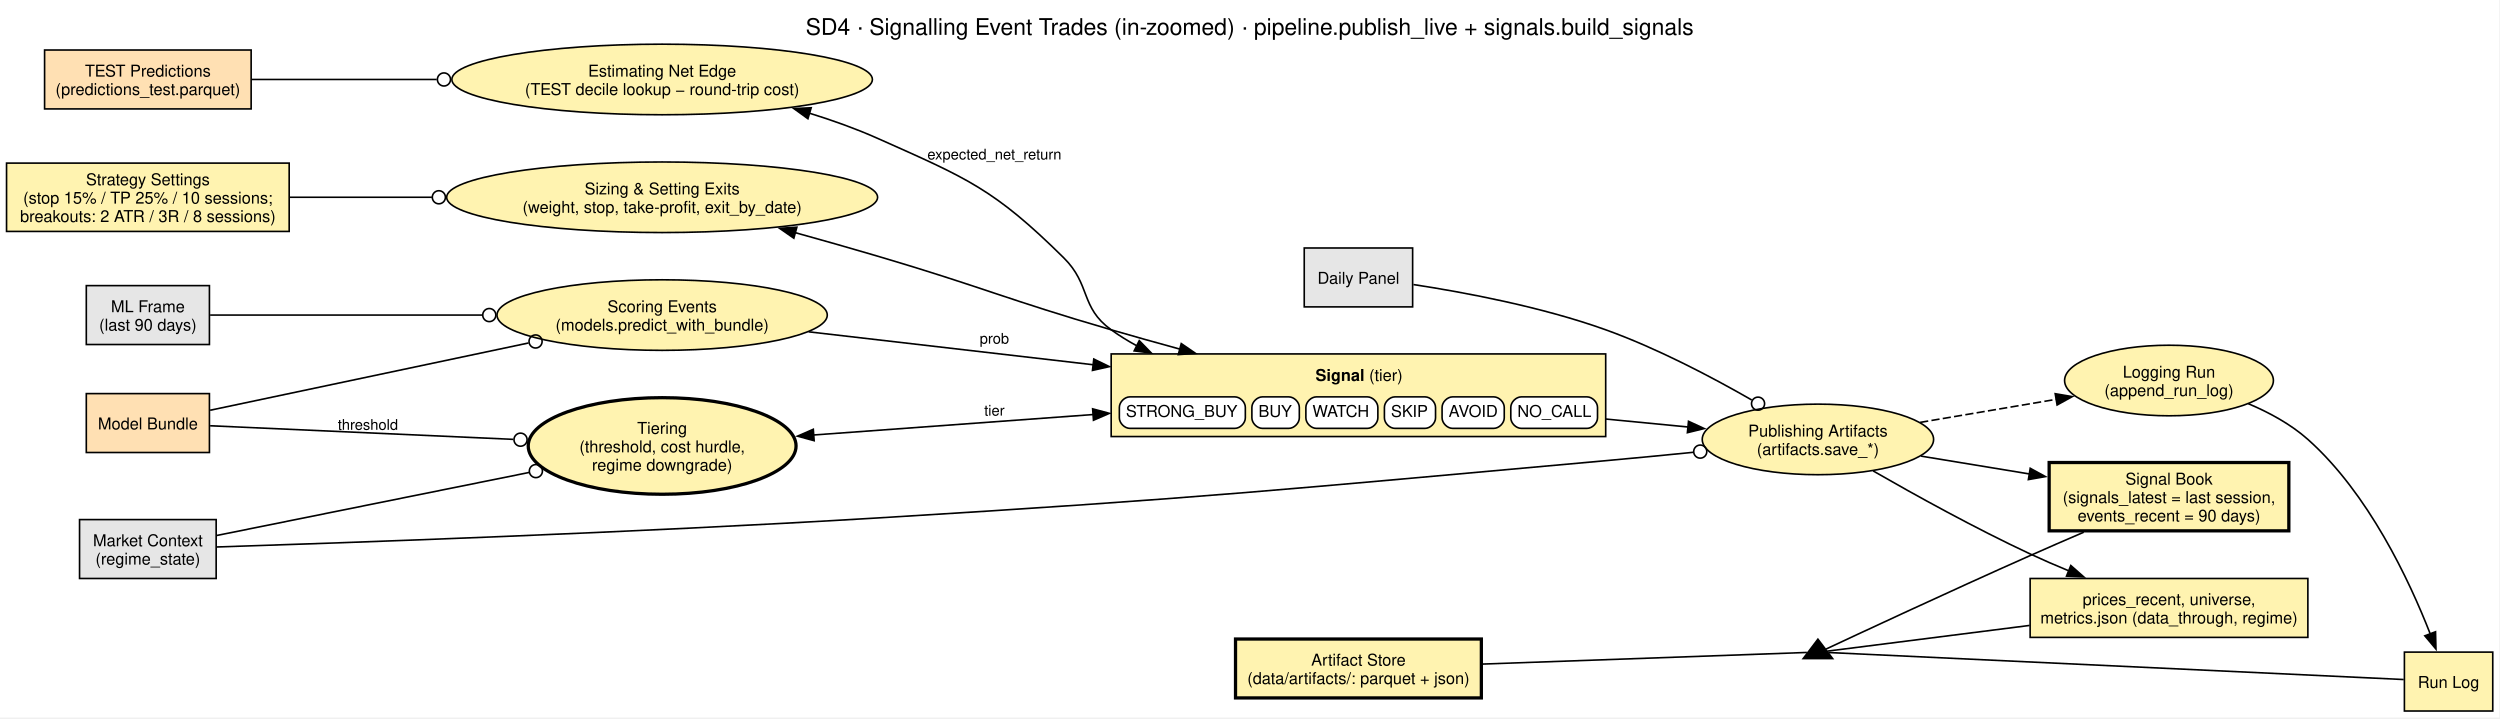
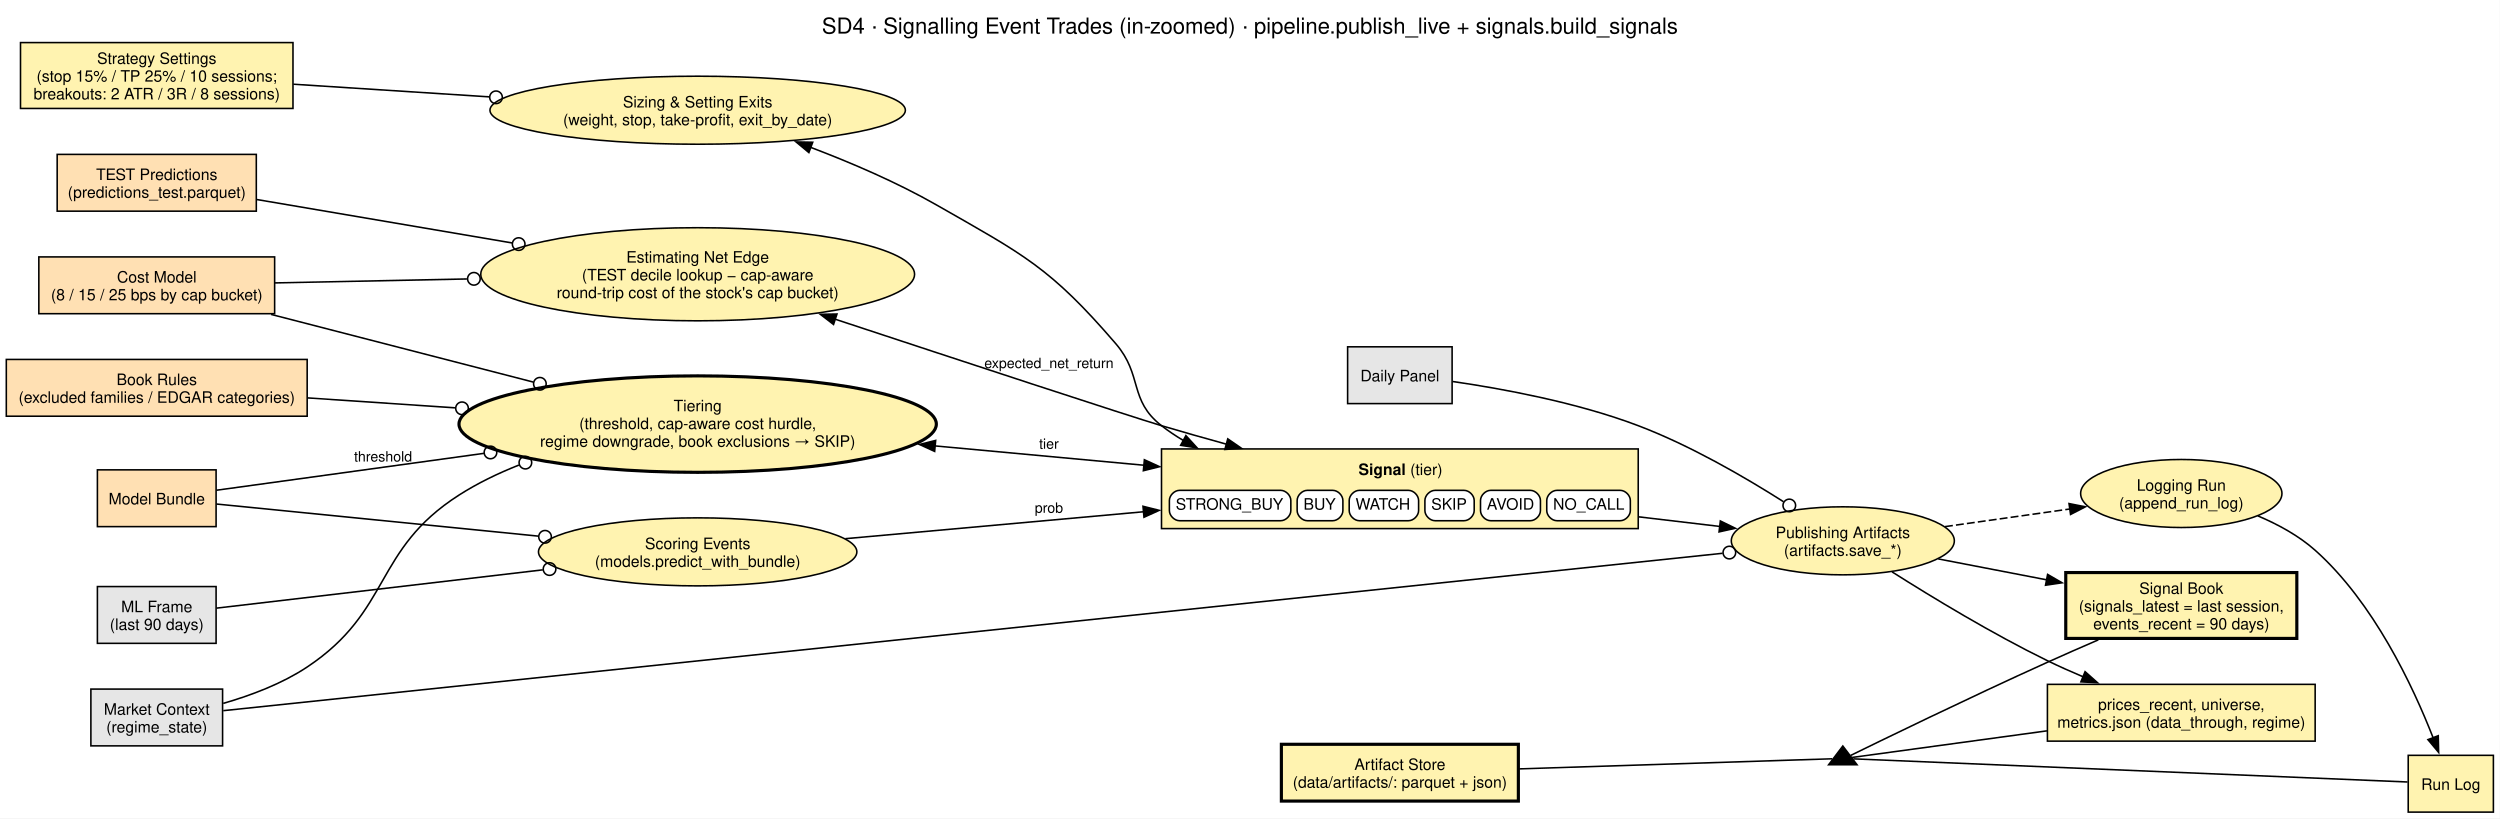
- <svg xmlns="http://www.w3.org/2000/svg" width="1528pt" height="439pt" viewBox="0.00 0.00 1528.00 439.00">
-   <g id="graph0" class="graph" transform="scale(1 1) rotate(0) translate(4 434.57)">
-     <polygon fill="white" stroke="none" points="-4,4 -4,-434.57 1523.57,-434.57 1523.57,4 -4,4" />
-     <text xml:space="preserve" text-anchor="middle" x="759.78" y="-413.27" font-family="Helvetica,sans-Serif" font-size="14.00">SD4 · Signalling Event Trades (in-zoomed) · pipeline.publish_live + signals.build_signals</text>
+ <svg xmlns="http://www.w3.org/2000/svg" width="1585pt" height="519pt" viewBox="0.00 0.00 1585.00 519.00">
+   <g id="graph0" class="graph" transform="scale(1 1) rotate(0) translate(4 514.88)">
+     <polygon fill="white" stroke="none" points="-4,4 -4,-514.88 1580.81,-514.88 1580.81,4 -4,4" />
+     <text xml:space="preserve" text-anchor="middle" x="788.41" y="-493.57" font-family="Helvetica,sans-Serif" font-size="14.00">SD4 · Signalling Event Trades (in-zoomed) · pipeline.publish_live + signals.build_signals</text>
    <g id="node1" class="node">
-       <polygon fill="#e6e6e6" stroke="black" points="124,-260 48.75,-260 48.75,-224 124,-224 124,-260" />
-       <text xml:space="preserve" text-anchor="middle" x="86.38" y="-243.75" font-family="Helvetica,sans-Serif" font-size="10.00">ML Frame</text>
-       <text xml:space="preserve" text-anchor="middle" x="86.38" y="-232.5" font-family="Helvetica,sans-Serif" font-size="10.00">(last 90 days)</text>
+       <polygon fill="#e6e6e6" stroke="black" points="133,-143 57.75,-143 57.75,-107 133,-107 133,-143" />
+       <text xml:space="preserve" text-anchor="middle" x="95.38" y="-126.75" font-family="Helvetica,sans-Serif" font-size="10.00">ML Frame</text>
+       <text xml:space="preserve" text-anchor="middle" x="95.38" y="-115.5" font-family="Helvetica,sans-Serif" font-size="10.00">(last 90 days)</text>
+     </g>
+     <g id="node9" class="node">
+       <ellipse fill="#fff3b0" stroke="black" cx="438.32" cy="-165" rx="100.94" ry="21.57" />
+       <text xml:space="preserve" text-anchor="middle" x="438.32" y="-166.75" font-family="Helvetica,sans-Serif" font-size="10.00">Scoring Events</text>
+       <text xml:space="preserve" text-anchor="middle" x="438.32" y="-155.5" font-family="Helvetica,sans-Serif" font-size="10.00">(models.predict_with_bundle)</text>
+     </g>
+     <g id="edge1" class="edge">
+       <path fill="none" stroke="black" d="M133.19,-129.32C182.31,-135.08 271.12,-145.5 340.14,-153.6" />
+       <ellipse fill="none" stroke="black" cx="344.41" cy="-154.1" rx="4" ry="4" />
+     </g>
+     <g id="node2" class="node">
+       <polygon fill="#ffe0b3" stroke="black" points="133,-217 57.75,-217 57.75,-181 133,-181 133,-217" />
+       <text xml:space="preserve" text-anchor="middle" x="95.38" y="-195.12" font-family="Helvetica,sans-Serif" font-size="10.00">Model Bundle</text>
+     </g>
+     <g id="edge2" class="edge">
+       <path fill="none" stroke="black" d="M133.19,-195.33C181.65,-190.5 268.74,-181.81 337.34,-174.97" />
+       <ellipse fill="none" stroke="black" cx="341.56" cy="-174.55" rx="4" ry="4" />
+     </g>
+     <g id="node11" class="node">
+       <ellipse fill="#fff3b0" stroke="black" stroke-width="2" cx="438.32" cy="-246" rx="151.32" ry="30.58" />
+       <text xml:space="preserve" text-anchor="middle" x="438.32" y="-254.12" font-family="Helvetica,sans-Serif" font-size="10.00">Tiering</text>
+       <text xml:space="preserve" text-anchor="middle" x="438.32" y="-242.88" font-family="Helvetica,sans-Serif" font-size="10.00">(threshold, cap-aware cost hurdle,</text>
+       <text xml:space="preserve" text-anchor="middle" x="438.32" y="-231.62" font-family="Helvetica,sans-Serif" font-size="10.00">regime downgrade, book exclusions → SKIP)</text>
+     </g>
+     <g id="edge10" class="edge">
+       <path fill="none" stroke="black" d="M133.19,-204.07C173.81,-209.67 241.56,-219.01 302.82,-227.46" />
+       <ellipse fill="none" stroke="black" cx="306.96" cy="-228.03" rx="4" ry="4" />
+       <text xml:space="preserve" text-anchor="middle" x="238.88" y="-222.29" font-family="Helvetica,sans-Serif" font-size="9.00">threshold</text>
+     </g>
+     <g id="node3" class="node">
+       <polygon fill="#ffe0b3" stroke="black" points="158.5,-417 32.25,-417 32.25,-381 158.5,-381 158.5,-417" />
+       <text xml:space="preserve" text-anchor="middle" x="95.38" y="-400.75" font-family="Helvetica,sans-Serif" font-size="10.00">TEST Predictions</text>
+       <text xml:space="preserve" text-anchor="middle" x="95.38" y="-389.5" font-family="Helvetica,sans-Serif" font-size="10.00">(predictions_test.parquet)</text>
+     </g>
+     <g id="node10" class="node">
+       <ellipse fill="#fff3b0" stroke="black" cx="438.32" cy="-341" rx="137.53" ry="29.52" />
+       <text xml:space="preserve" text-anchor="middle" x="438.32" y="-348.38" font-family="Helvetica,sans-Serif" font-size="10.00">Estimating Net Edge</text>
+       <text xml:space="preserve" text-anchor="middle" x="438.32" y="-337.12" font-family="Helvetica,sans-Serif" font-size="10.00">(TEST decile lookup − cap-aware</text>
+       <text xml:space="preserve" text-anchor="middle" x="438.32" y="-325.88" font-family="Helvetica,sans-Serif" font-size="10.00">round-trip cost of the stock's cap bucket)</text>
+     </g>
+     <g id="edge7" class="edge">
+       <path fill="none" stroke="black" d="M158.91,-388.36C204.07,-380.68 266.41,-370.07 320.65,-360.85" />
+       <ellipse fill="none" stroke="black" cx="324.84" cy="-360.13" rx="4" ry="4" />
+     </g>
+     <g id="node4" class="node">
+       <polygon fill="#e6e6e6" stroke="black" points="137.12,-78 53.62,-78 53.62,-42 137.12,-42 137.12,-78" />
+       <text xml:space="preserve" text-anchor="middle" x="95.38" y="-61.75" font-family="Helvetica,sans-Serif" font-size="10.00">Market Context</text>
+       <text xml:space="preserve" text-anchor="middle" x="95.38" y="-50.5" font-family="Helvetica,sans-Serif" font-size="10.00">(regime_state)</text>
+     </g>
+     <g id="edge9" class="edge">
+       <path fill="none" stroke="black" d="M137.52,-68.93C154.9,-73.93 174.76,-81.36 190.75,-92 244.55,-127.8 232.56,-166.17 287,-201 298.69,-208.48 311.67,-214.76 324.98,-220.03" />
+       <ellipse fill="none" stroke="black" cx="329.09" cy="-221.58" rx="4" ry="4" />
+     </g>
+     <g id="node13" class="node">
+       <ellipse fill="#fff3b0" stroke="black" cx="1164.35" cy="-172" rx="70.71" ry="21.57" />
+       <text xml:space="preserve" text-anchor="middle" x="1164.35" y="-173.75" font-family="Helvetica,sans-Serif" font-size="10.00">Publishing Artifacts</text>
+       <text xml:space="preserve" text-anchor="middle" x="1164.35" y="-162.5" font-family="Helvetica,sans-Serif" font-size="10.00">(artifacts.save_*)</text>
+     </g>
+     <g id="edge16" class="edge">
+       <path fill="none" stroke="black" d="M137.55,-64.32C297.54,-81.12 879.35,-142.19 1088.13,-164.1" />
+       <ellipse fill="none" stroke="black" cx="1092.42" cy="-164.55" rx="4" ry="4" />
+     </g>
+     <g id="node5" class="node">
+       <polygon fill="#e6e6e6" stroke="black" points="916.64,-295 850.39,-295 850.39,-259 916.64,-259 916.64,-295" />
+       <text xml:space="preserve" text-anchor="middle" x="883.52" y="-273.12" font-family="Helvetica,sans-Serif" font-size="10.00">Daily Panel</text>
+     </g>
+     <g id="edge15" class="edge">
+       <path fill="none" stroke="black" d="M916.96,-273.01C947.93,-268.52 995.53,-259.85 1034.64,-245 1067.4,-232.56 1101.78,-212.65 1126.77,-196.77" />
+       <ellipse fill="none" stroke="black" cx="1130.42" cy="-194.42" rx="4" ry="4" />
+     </g>
+     <g id="node6" class="node">
+       <polygon fill="#ffe0b3" stroke="black" points="170.12,-352 20.62,-352 20.62,-316 170.12,-316 170.12,-352" />
+       <text xml:space="preserve" text-anchor="middle" x="95.38" y="-335.75" font-family="Helvetica,sans-Serif" font-size="10.00">Cost Model</text>
+       <text xml:space="preserve" text-anchor="middle" x="95.38" y="-324.5" font-family="Helvetica,sans-Serif" font-size="10.00">(8 / 15 / 25 bps by cap bucket)</text>
+     </g>
+     <g id="edge4" class="edge">
+       <path fill="none" stroke="black" d="M170.36,-335.52C206.01,-336.25 250.06,-337.16 292.03,-338.02" />
+       <ellipse fill="none" stroke="black" cx="296.45" cy="-338.11" rx="4" ry="4" />
+     </g>
+     <g id="edge5" class="edge">
+       <path fill="none" stroke="black" d="M167.85,-315.55C216.04,-303.11 280.38,-286.51 334.11,-272.64" />
+       <ellipse fill="none" stroke="black" cx="338.28" cy="-271.56" rx="4" ry="4" />
    </g>
    <g id="node7" class="node">
-       <ellipse fill="#fff3b0" stroke="black" cx="400.7" cy="-242" rx="100.94" ry="21.57" />
-       <text xml:space="preserve" text-anchor="middle" x="400.7" y="-243.75" font-family="Helvetica,sans-Serif" font-size="10.00">Scoring Events</text>
-       <text xml:space="preserve" text-anchor="middle" x="400.7" y="-232.5" font-family="Helvetica,sans-Serif" font-size="10.00">(models.predict_with_bundle)</text>
-     </g>
-     <g id="edge1" class="edge">
-       <path fill="none" stroke="black" d="M124.43,-242C165.24,-242 232.75,-242 290.71,-242" />
-       <ellipse fill="none" stroke="black" cx="295.05" cy="-242" rx="4" ry="4" />
-     </g>
-     <g id="node2" class="node">
-       <polygon fill="#ffe0b3" stroke="black" points="124,-194 48.75,-194 48.75,-158 124,-158 124,-194" />
-       <text xml:space="preserve" text-anchor="middle" x="86.38" y="-172.12" font-family="Helvetica,sans-Serif" font-size="10.00">Model Bundle</text>
-     </g>
-     <g id="edge2" class="edge">
-       <path fill="none" stroke="black" d="M124.43,-183.83C172.12,-193.91 256.28,-211.69 319.04,-224.95" />
-       <ellipse fill="none" stroke="black" cx="323.34" cy="-225.86" rx="4" ry="4" />
-     </g>
-     <g id="node9" class="node">
-       <ellipse fill="#fff3b0" stroke="black" stroke-width="2" cx="400.7" cy="-162" rx="81.85" ry="29.52" />
-       <text xml:space="preserve" text-anchor="middle" x="400.7" y="-169.38" font-family="Helvetica,sans-Serif" font-size="10.00">Tiering</text>
-       <text xml:space="preserve" text-anchor="middle" x="400.7" y="-158.12" font-family="Helvetica,sans-Serif" font-size="10.00">(threshold, cost hurdle,</text>
-       <text xml:space="preserve" text-anchor="middle" x="400.7" y="-146.88" font-family="Helvetica,sans-Serif" font-size="10.00">regime downgrade)</text>
-     </g>
-     <g id="edge7" class="edge">
-       <path fill="none" stroke="black" d="M124.43,-174.34C169.79,-172.31 248.14,-168.79 309.69,-166.03" />
-       <ellipse fill="none" stroke="black" cx="314.15" cy="-165.84" rx="4" ry="4" />
-       <text xml:space="preserve" text-anchor="middle" x="220.88" y="-171.87" font-family="Helvetica,sans-Serif" font-size="9.00">threshold</text>
-     </g>
-     <g id="node3" class="node">
-       <polygon fill="#ffe0b3" stroke="black" points="149.5,-404 23.25,-404 23.25,-368 149.5,-368 149.5,-404" />
-       <text xml:space="preserve" text-anchor="middle" x="86.38" y="-387.75" font-family="Helvetica,sans-Serif" font-size="10.00">TEST Predictions</text>
-       <text xml:space="preserve" text-anchor="middle" x="86.38" y="-376.5" font-family="Helvetica,sans-Serif" font-size="10.00">(predictions_test.parquet)</text>
+       <polygon fill="#ffe0b3" stroke="black" points="190.75,-287 0,-287 0,-251 190.75,-251 190.75,-287" />
+       <text xml:space="preserve" text-anchor="middle" x="95.38" y="-270.75" font-family="Helvetica,sans-Serif" font-size="10.00">Book Rules</text>
+       <text xml:space="preserve" text-anchor="middle" x="95.38" y="-259.5" font-family="Helvetica,sans-Serif" font-size="10.00">(excluded families / EDGAR categories)</text>
+     </g>
+     <g id="edge6" class="edge">
+       <path fill="none" stroke="black" d="M190.89,-262.62C219.9,-260.67 252.59,-258.46 284.45,-256.31" />
+       <ellipse fill="none" stroke="black" cx="288.92" cy="-256.01" rx="4" ry="4" />
    </g>
    <g id="node8" class="node">
-       <ellipse fill="#fff3b0" stroke="black" cx="400.7" cy="-386" rx="128.52" ry="21.57" />
-       <text xml:space="preserve" text-anchor="middle" x="400.7" y="-387.75" font-family="Helvetica,sans-Serif" font-size="10.00">Estimating Net Edge</text>
-       <text xml:space="preserve" text-anchor="middle" x="400.7" y="-376.5" font-family="Helvetica,sans-Serif" font-size="10.00">(TEST decile lookup − round-trip cost)</text>
-     </g>
-     <g id="edge4" class="edge">
-       <path fill="none" stroke="black" d="M149.83,-386C182.35,-386 223.47,-386 262.92,-386" />
-       <ellipse fill="none" stroke="black" cx="267.34" cy="-386" rx="4" ry="4" />
-     </g>
-     <g id="node4" class="node">
-       <polygon fill="#e6e6e6" stroke="black" points="128.12,-117 44.62,-117 44.62,-81 128.12,-81 128.12,-117" />
-       <text xml:space="preserve" text-anchor="middle" x="86.38" y="-100.75" font-family="Helvetica,sans-Serif" font-size="10.00">Market Context</text>
-       <text xml:space="preserve" text-anchor="middle" x="86.38" y="-89.5" font-family="Helvetica,sans-Serif" font-size="10.00">(regime_state)</text>
-     </g>
-     <g id="edge6" class="edge">
-       <path fill="none" stroke="black" d="M128.53,-107.3C176.94,-117.07 258.44,-133.51 319.47,-145.82" />
-       <ellipse fill="none" stroke="black" cx="323.53" cy="-146.64" rx="4" ry="4" />
-     </g>
-     <g id="node11" class="node">
-       <ellipse fill="#fff3b0" stroke="black" cx="1107.11" cy="-166" rx="70.71" ry="21.57" />
-       <text xml:space="preserve" text-anchor="middle" x="1107.11" y="-167.75" font-family="Helvetica,sans-Serif" font-size="10.00">Publishing Artifacts</text>
-       <text xml:space="preserve" text-anchor="middle" x="1107.11" y="-156.5" font-family="Helvetica,sans-Serif" font-size="10.00">(artifacts.save_*)</text>
+       <polygon fill="#fff3b0" stroke="black" points="181.75,-487.88 9,-487.88 9,-446.12 181.75,-446.12 181.75,-487.88" />
+       <text xml:space="preserve" text-anchor="middle" x="95.38" y="-474.38" font-family="Helvetica,sans-Serif" font-size="10.00">Strategy Settings</text>
+       <text xml:space="preserve" text-anchor="middle" x="95.38" y="-463.12" font-family="Helvetica,sans-Serif" font-size="10.00">(stop 15% / TP 25% / 10 sessions;</text>
+       <text xml:space="preserve" text-anchor="middle" x="95.38" y="-451.88" font-family="Helvetica,sans-Serif" font-size="10.00">breakouts: 2 ATR / 3R / 8 sessions)</text>
+     </g>
+     <g id="node12" class="node">
+       <ellipse fill="#fff3b0" stroke="black" cx="438.32" cy="-445" rx="131.7" ry="21.57" />
+       <text xml:space="preserve" text-anchor="middle" x="438.32" y="-446.75" font-family="Helvetica,sans-Serif" font-size="10.00">Sizing &amp; Setting Exits</text>
+       <text xml:space="preserve" text-anchor="middle" x="438.32" y="-435.5" font-family="Helvetica,sans-Serif" font-size="10.00">(weight, stop, take-profit, exit_by_date)</text>
+     </g>
+     <g id="edge12" class="edge">
+       <path fill="none" stroke="black" d="M181.97,-461.48C219.54,-459.05 264.49,-456.15 306.13,-453.47" />
+       <ellipse fill="none" stroke="black" cx="310.47" cy="-453.18" rx="4" ry="4" />
+     </g>
+     <g id="node15" class="node">
+       <polygon fill="#fff3b0" stroke="none" points="732.39,-179.75 732.39,-230.25 1034.64,-230.25 1034.64,-179.75 732.39,-179.75" />
+       <text xml:space="preserve" text-anchor="start" x="857.27" y="-213.75" font-family="Helvetica,sans-Serif" font-weight="bold" font-size="10.00">Signal</text>
+       <text xml:space="preserve" text-anchor="start" x="887.27" y="-213.75" font-family="Helvetica,sans-Serif" font-size="10.00"> (tier)</text>
+       <path fill="white" stroke="none" d="M743.81,-184.75C743.81,-184.75 807.98,-184.75 807.98,-184.75 811.18,-184.75 814.39,-187.96 814.39,-191.17 814.39,-191.17 814.39,-197.58 814.39,-197.58 814.39,-200.79 811.18,-204 807.98,-204 807.98,-204 743.81,-204 743.81,-204 740.6,-204 737.39,-200.79 737.39,-197.58 737.39,-197.58 737.39,-191.17 737.39,-191.17 737.39,-187.96 740.6,-184.75 743.81,-184.75" />
+       <path fill="none" stroke="black" d="M743.81,-184.75C743.81,-184.75 807.98,-184.75 807.98,-184.75 811.18,-184.75 814.39,-187.96 814.39,-191.17 814.39,-191.17 814.39,-197.58 814.39,-197.58 814.39,-200.79 811.18,-204 807.98,-204 807.98,-204 743.81,-204 743.81,-204 740.6,-204 737.39,-200.79 737.39,-197.58 737.39,-197.58 737.39,-191.17 737.39,-191.17 737.39,-187.96 740.6,-184.75 743.81,-184.75" />
+       <text xml:space="preserve" text-anchor="start" x="741.39" y="-191.75" font-family="Helvetica,sans-Serif" font-size="10.00">STRONG_BUY</text>
+       <path fill="white" stroke="none" d="M824.81,-184.75C824.81,-184.75 840.98,-184.75 840.98,-184.75 844.18,-184.75 847.39,-187.96 847.39,-191.17 847.39,-191.17 847.39,-197.58 847.39,-197.58 847.39,-200.79 844.18,-204 840.98,-204 840.98,-204 824.81,-204 824.81,-204 821.6,-204 818.39,-200.79 818.39,-197.58 818.39,-197.58 818.39,-191.17 818.39,-191.17 818.39,-187.96 821.6,-184.75 824.81,-184.75" />
+       <path fill="none" stroke="black" d="M824.81,-184.75C824.81,-184.75 840.98,-184.75 840.98,-184.75 844.18,-184.75 847.39,-187.96 847.39,-191.17 847.39,-191.17 847.39,-197.58 847.39,-197.58 847.39,-200.79 844.18,-204 840.98,-204 840.98,-204 824.81,-204 824.81,-204 821.6,-204 818.39,-200.79 818.39,-197.58 818.39,-197.58 818.39,-191.17 818.39,-191.17 818.39,-187.96 821.6,-184.75 824.81,-184.75" />
+       <text xml:space="preserve" text-anchor="start" x="822.39" y="-191.75" font-family="Helvetica,sans-Serif" font-size="10.00">BUY</text>
+       <path fill="white" stroke="none" d="M857.81,-184.75C857.81,-184.75 888.98,-184.75 888.98,-184.75 892.18,-184.75 895.39,-187.96 895.39,-191.17 895.39,-191.17 895.39,-197.58 895.39,-197.58 895.39,-200.79 892.18,-204 888.98,-204 888.98,-204 857.81,-204 857.81,-204 854.6,-204 851.39,-200.79 851.39,-197.58 851.39,-197.58 851.39,-191.17 851.39,-191.17 851.39,-187.96 854.6,-184.75 857.81,-184.75" />
+       <path fill="none" stroke="black" d="M857.81,-184.75C857.81,-184.75 888.98,-184.75 888.98,-184.75 892.18,-184.75 895.39,-187.96 895.39,-191.17 895.39,-191.17 895.39,-197.58 895.39,-197.58 895.39,-200.79 892.18,-204 888.98,-204 888.98,-204 857.81,-204 857.81,-204 854.6,-204 851.39,-200.79 851.39,-197.58 851.39,-197.58 851.39,-191.17 851.39,-191.17 851.39,-187.96 854.6,-184.75 857.81,-184.75" />
+       <text xml:space="preserve" text-anchor="start" x="855.39" y="-191.75" font-family="Helvetica,sans-Serif" font-size="10.00">WATCH</text>
+       <path fill="white" stroke="none" d="M905.81,-184.75C905.81,-184.75 924.23,-184.75 924.23,-184.75 927.43,-184.75 930.64,-187.96 930.64,-191.17 930.64,-191.17 930.64,-197.58 930.64,-197.58 930.64,-200.79 927.43,-204 924.23,-204 924.23,-204 905.81,-204 905.81,-204 902.6,-204 899.39,-200.79 899.39,-197.58 899.39,-197.58 899.39,-191.17 899.39,-191.17 899.39,-187.96 902.6,-184.75 905.81,-184.75" />
+       <path fill="none" stroke="black" d="M905.81,-184.75C905.81,-184.75 924.23,-184.75 924.23,-184.75 927.43,-184.75 930.64,-187.96 930.64,-191.17 930.64,-191.17 930.64,-197.58 930.64,-197.58 930.64,-200.79 927.43,-204 924.23,-204 924.23,-204 905.81,-204 905.81,-204 902.6,-204 899.39,-200.79 899.39,-197.58 899.39,-197.58 899.39,-191.17 899.39,-191.17 899.39,-187.96 902.6,-184.75 905.81,-184.75" />
+       <text xml:space="preserve" text-anchor="start" x="903.39" y="-191.75" font-family="Helvetica,sans-Serif" font-size="10.00">SKIP</text>
+       <path fill="white" stroke="none" d="M941.06,-184.75C941.06,-184.75 966.23,-184.75 966.23,-184.75 969.43,-184.75 972.64,-187.96 972.64,-191.17 972.64,-191.17 972.64,-197.58 972.64,-197.58 972.64,-200.79 969.43,-204 966.23,-204 966.23,-204 941.06,-204 941.06,-204 937.85,-204 934.64,-200.79 934.64,-197.58 934.64,-197.58 934.64,-191.17 934.64,-191.17 934.64,-187.96 937.85,-184.75 941.06,-184.75" />
+       <path fill="none" stroke="black" d="M941.06,-184.75C941.06,-184.75 966.23,-184.75 966.23,-184.75 969.43,-184.75 972.64,-187.96 972.64,-191.17 972.64,-191.17 972.64,-197.58 972.64,-197.58 972.64,-200.79 969.43,-204 966.23,-204 966.23,-204 941.06,-204 941.06,-204 937.85,-204 934.64,-200.79 934.64,-197.58 934.64,-197.58 934.64,-191.17 934.64,-191.17 934.64,-187.96 937.85,-184.75 941.06,-184.75" />
+       <text xml:space="preserve" text-anchor="start" x="938.64" y="-191.75" font-family="Helvetica,sans-Serif" font-size="10.00">AVOID</text>
+       <path fill="white" stroke="none" d="M983.06,-184.75C983.06,-184.75 1023.23,-184.75 1023.23,-184.75 1026.43,-184.75 1029.64,-187.96 1029.64,-191.17 1029.64,-191.17 1029.64,-197.58 1029.64,-197.58 1029.64,-200.79 1026.43,-204 1023.23,-204 1023.23,-204 983.06,-204 983.06,-204 979.85,-204 976.64,-200.79 976.64,-197.58 976.64,-197.58 976.64,-191.17 976.64,-191.17 976.64,-187.96 979.85,-184.75 983.06,-184.75" />
+       <path fill="none" stroke="black" d="M983.06,-184.75C983.06,-184.75 1023.23,-184.75 1023.23,-184.75 1026.43,-184.75 1029.64,-187.96 1029.64,-191.17 1029.64,-191.17 1029.64,-197.58 1029.64,-197.58 1029.64,-200.79 1026.43,-204 1023.23,-204 1023.23,-204 983.06,-204 983.06,-204 979.85,-204 976.64,-200.79 976.64,-197.58 976.64,-197.58 976.64,-191.17 976.64,-191.17 976.64,-187.96 979.85,-184.75 983.06,-184.75" />
+       <text xml:space="preserve" text-anchor="start" x="980.64" y="-191.75" font-family="Helvetica,sans-Serif" font-size="10.00">NO_CALL</text>
+       <polygon fill="none" stroke="black" points="732.39,-179.75 732.39,-230.25 1034.64,-230.25 1034.64,-179.75 732.39,-179.75" />
+     </g>
+     <g id="edge3" class="edge">
+       <path fill="none" stroke="black" d="M531.96,-173.36C586.66,-178.3 657.44,-184.69 721.06,-190.43" />
+       <polygon fill="black" stroke="black" points="720.65,-193.91 730.93,-191.32 721.28,-186.93 720.65,-193.91" />
+       <text xml:space="preserve" text-anchor="middle" x="661.02" y="-189.78" font-family="Helvetica,sans-Serif" font-size="9.00">prob</text>
+     </g>
+     <g id="edge8" class="edge">
+       <path fill="none" stroke="black" d="M525.07,-312.64C604.06,-286.56 712.01,-251.05 732.39,-245 745.65,-241.06 759.63,-237.1 773.5,-233.28" />
+       <polygon fill="black" stroke="black" points="524.46,-309.16 516.06,-315.62 526.65,-315.8 524.46,-309.16" />
+       <polygon fill="black" stroke="black" points="774.4,-236.66 783.12,-230.64 772.55,-229.91 774.4,-236.66" />
+       <text xml:space="preserve" text-anchor="middle" x="661.02" y="-281.52" font-family="Helvetica,sans-Serif" font-size="9.00">expected_net_return</text>
+     </g>
+     <g id="edge11" class="edge">
+       <path fill="none" stroke="black" d="M588.79,-232.17C631.45,-228.23 678.12,-223.91 721.44,-219.9" />
+       <polygon fill="black" stroke="black" points="588.57,-228.68 578.93,-233.08 589.21,-235.65 588.57,-228.68" />
+       <polygon fill="black" stroke="black" points="721.53,-223.41 731.17,-219 720.89,-216.44 721.53,-223.41" />
+       <text xml:space="preserve" text-anchor="middle" x="661.02" y="-230.37" font-family="Helvetica,sans-Serif" font-size="9.00">tier</text>
    </g>
    <g id="edge13" class="edge">
-       <path fill="none" stroke="black" d="M128.51,-100.26C207.05,-102.79 383.81,-108.99 532.4,-118 730.42,-130.01 779.8,-135.25 977.4,-153 994.79,-154.56 1013.5,-156.38 1031.11,-158.14" />
-       <ellipse fill="none" stroke="black" cx="1035.19" cy="-158.55" rx="4" ry="4" />
-     </g>
-     <g id="node5" class="node">
-       <polygon fill="#e6e6e6" stroke="black" points="859.4,-283 793.15,-283 793.15,-247 859.4,-247 859.4,-283" />
-       <text xml:space="preserve" text-anchor="middle" x="826.27" y="-261.12" font-family="Helvetica,sans-Serif" font-size="10.00">Daily Panel</text>
-     </g>
-     <g id="edge12" class="edge">
-       <path fill="none" stroke="black" d="M859.89,-260.65C890.78,-255.92 938.15,-247.1 977.4,-233 1008.63,-221.78 1041.8,-204.36 1066.65,-190.1" />
-       <ellipse fill="none" stroke="black" cx="1070.52" cy="-187.85" rx="4" ry="4" />
-     </g>
-     <g id="node6" class="node">
-       <polygon fill="#fff3b0" stroke="black" points="172.75,-334.88 0,-334.88 0,-293.12 172.75,-293.12 172.75,-334.88" />
-       <text xml:space="preserve" text-anchor="middle" x="86.38" y="-321.38" font-family="Helvetica,sans-Serif" font-size="10.00">Strategy Settings</text>
-       <text xml:space="preserve" text-anchor="middle" x="86.38" y="-310.12" font-family="Helvetica,sans-Serif" font-size="10.00">(stop 15% / TP 25% / 10 sessions;</text>
-       <text xml:space="preserve" text-anchor="middle" x="86.38" y="-298.88" font-family="Helvetica,sans-Serif" font-size="10.00">breakouts: 2 ATR / 3R / 8 sessions)</text>
-     </g>
-     <g id="node10" class="node">
-       <ellipse fill="#fff3b0" stroke="black" cx="400.7" cy="-314" rx="131.7" ry="21.57" />
-       <text xml:space="preserve" text-anchor="middle" x="400.7" y="-315.75" font-family="Helvetica,sans-Serif" font-size="10.00">Sizing &amp; Setting Exits</text>
-       <text xml:space="preserve" text-anchor="middle" x="400.7" y="-304.5" font-family="Helvetica,sans-Serif" font-size="10.00">(weight, stop, take-profit, exit_by_date)</text>
-     </g>
-     <g id="edge9" class="edge">
-       <path fill="none" stroke="black" d="M173.13,-314C200.01,-314 230.4,-314 259.99,-314" />
-       <ellipse fill="none" stroke="black" cx="264.23" cy="-314" rx="4" ry="4" />
-     </g>
-     <g id="node13" class="node">
-       <polygon fill="#fff3b0" stroke="none" points="675.15,-167.75 675.15,-218.25 977.4,-218.25 977.4,-167.75 675.15,-167.75" />
-       <text xml:space="preserve" text-anchor="start" x="800.02" y="-201.75" font-family="Helvetica,sans-Serif" font-weight="bold" font-size="10.00">Signal</text>
-       <text xml:space="preserve" text-anchor="start" x="830.02" y="-201.75" font-family="Helvetica,sans-Serif" font-size="10.00"> (tier)</text>
-       <path fill="white" stroke="none" d="M686.56,-172.75C686.56,-172.75 750.73,-172.75 750.73,-172.75 753.94,-172.75 757.15,-175.96 757.15,-179.17 757.15,-179.17 757.15,-185.58 757.15,-185.58 757.15,-188.79 753.94,-192 750.73,-192 750.73,-192 686.56,-192 686.56,-192 683.36,-192 680.15,-188.79 680.15,-185.58 680.15,-185.58 680.15,-179.17 680.15,-179.17 680.15,-175.96 683.36,-172.75 686.56,-172.75" />
-       <path fill="none" stroke="black" d="M686.56,-172.75C686.56,-172.75 750.73,-172.75 750.73,-172.75 753.94,-172.75 757.15,-175.96 757.15,-179.17 757.15,-179.17 757.15,-185.58 757.15,-185.58 757.15,-188.79 753.94,-192 750.73,-192 750.73,-192 686.56,-192 686.56,-192 683.36,-192 680.15,-188.79 680.15,-185.58 680.15,-185.58 680.15,-179.17 680.15,-179.17 680.15,-175.96 683.36,-172.75 686.56,-172.75" />
-       <text xml:space="preserve" text-anchor="start" x="684.15" y="-179.75" font-family="Helvetica,sans-Serif" font-size="10.00">STRONG_BUY</text>
-       <path fill="white" stroke="none" d="M767.56,-172.75C767.56,-172.75 783.73,-172.75 783.73,-172.75 786.94,-172.75 790.15,-175.96 790.15,-179.17 790.15,-179.17 790.15,-185.58 790.15,-185.58 790.15,-188.79 786.94,-192 783.73,-192 783.73,-192 767.56,-192 767.56,-192 764.36,-192 761.15,-188.79 761.15,-185.58 761.15,-185.58 761.15,-179.17 761.15,-179.17 761.15,-175.96 764.36,-172.75 767.56,-172.75" />
-       <path fill="none" stroke="black" d="M767.56,-172.75C767.56,-172.75 783.73,-172.75 783.73,-172.75 786.94,-172.75 790.15,-175.96 790.15,-179.17 790.15,-179.17 790.15,-185.58 790.15,-185.58 790.15,-188.79 786.94,-192 783.73,-192 783.73,-192 767.56,-192 767.56,-192 764.36,-192 761.15,-188.79 761.15,-185.58 761.15,-185.58 761.15,-179.17 761.15,-179.17 761.15,-175.96 764.36,-172.75 767.56,-172.75" />
-       <text xml:space="preserve" text-anchor="start" x="765.15" y="-179.75" font-family="Helvetica,sans-Serif" font-size="10.00">BUY</text>
-       <path fill="white" stroke="none" d="M800.56,-172.75C800.56,-172.75 831.73,-172.75 831.73,-172.75 834.94,-172.75 838.15,-175.96 838.15,-179.17 838.15,-179.17 838.15,-185.58 838.15,-185.58 838.15,-188.79 834.94,-192 831.73,-192 831.73,-192 800.56,-192 800.56,-192 797.36,-192 794.15,-188.79 794.15,-185.58 794.15,-185.58 794.15,-179.17 794.15,-179.17 794.15,-175.96 797.36,-172.75 800.56,-172.75" />
-       <path fill="none" stroke="black" d="M800.56,-172.75C800.56,-172.75 831.73,-172.75 831.73,-172.75 834.94,-172.75 838.15,-175.96 838.15,-179.17 838.15,-179.17 838.15,-185.58 838.15,-185.58 838.15,-188.79 834.94,-192 831.73,-192 831.73,-192 800.56,-192 800.56,-192 797.36,-192 794.15,-188.79 794.15,-185.58 794.15,-185.58 794.15,-179.17 794.15,-179.17 794.15,-175.96 797.36,-172.75 800.56,-172.75" />
-       <text xml:space="preserve" text-anchor="start" x="798.15" y="-179.75" font-family="Helvetica,sans-Serif" font-size="10.00">WATCH</text>
-       <path fill="white" stroke="none" d="M848.56,-172.75C848.56,-172.75 866.98,-172.75 866.98,-172.75 870.19,-172.75 873.4,-175.96 873.4,-179.17 873.4,-179.17 873.4,-185.58 873.4,-185.58 873.4,-188.79 870.19,-192 866.98,-192 866.98,-192 848.56,-192 848.56,-192 845.36,-192 842.15,-188.79 842.15,-185.58 842.15,-185.58 842.15,-179.17 842.15,-179.17 842.15,-175.96 845.36,-172.75 848.56,-172.75" />
-       <path fill="none" stroke="black" d="M848.56,-172.75C848.56,-172.75 866.98,-172.75 866.98,-172.75 870.19,-172.75 873.4,-175.96 873.4,-179.17 873.4,-179.17 873.4,-185.58 873.4,-185.58 873.4,-188.79 870.19,-192 866.98,-192 866.98,-192 848.56,-192 848.56,-192 845.36,-192 842.15,-188.79 842.15,-185.58 842.15,-185.58 842.15,-179.17 842.15,-179.17 842.15,-175.96 845.36,-172.75 848.56,-172.75" />
-       <text xml:space="preserve" text-anchor="start" x="846.15" y="-179.75" font-family="Helvetica,sans-Serif" font-size="10.00">SKIP</text>
-       <path fill="white" stroke="none" d="M883.81,-172.75C883.81,-172.75 908.98,-172.75 908.98,-172.75 912.19,-172.75 915.4,-175.96 915.4,-179.17 915.4,-179.17 915.4,-185.58 915.4,-185.58 915.4,-188.79 912.19,-192 908.98,-192 908.98,-192 883.81,-192 883.81,-192 880.61,-192 877.4,-188.79 877.4,-185.58 877.4,-185.58 877.4,-179.17 877.4,-179.17 877.4,-175.96 880.61,-172.75 883.81,-172.75" />
-       <path fill="none" stroke="black" d="M883.81,-172.75C883.81,-172.75 908.98,-172.75 908.98,-172.75 912.19,-172.75 915.4,-175.96 915.4,-179.17 915.4,-179.17 915.4,-185.58 915.4,-185.58 915.4,-188.79 912.19,-192 908.98,-192 908.98,-192 883.81,-192 883.81,-192 880.61,-192 877.4,-188.79 877.4,-185.58 877.4,-185.58 877.4,-179.17 877.4,-179.17 877.4,-175.96 880.61,-172.75 883.81,-172.75" />
-       <text xml:space="preserve" text-anchor="start" x="881.4" y="-179.75" font-family="Helvetica,sans-Serif" font-size="10.00">AVOID</text>
-       <path fill="white" stroke="none" d="M925.81,-172.75C925.81,-172.75 965.98,-172.75 965.98,-172.75 969.19,-172.75 972.4,-175.96 972.4,-179.17 972.4,-179.17 972.4,-185.58 972.4,-185.58 972.4,-188.79 969.19,-192 965.98,-192 965.98,-192 925.81,-192 925.81,-192 922.61,-192 919.4,-188.79 919.4,-185.58 919.4,-185.58 919.4,-179.17 919.4,-179.17 919.4,-175.96 922.61,-172.75 925.81,-172.75" />
-       <path fill="none" stroke="black" d="M925.81,-172.75C925.81,-172.75 965.98,-172.75 965.98,-172.75 969.19,-172.75 972.4,-175.96 972.4,-179.17 972.4,-179.17 972.4,-185.58 972.4,-185.58 972.4,-188.79 969.19,-192 965.98,-192 965.98,-192 925.81,-192 925.81,-192 922.61,-192 919.4,-188.79 919.4,-185.58 919.4,-185.58 919.4,-179.17 919.4,-179.17 919.4,-175.96 922.61,-172.75 925.81,-172.75" />
-       <text xml:space="preserve" text-anchor="start" x="923.4" y="-179.75" font-family="Helvetica,sans-Serif" font-size="10.00">NO_CALL</text>
-       <polygon fill="none" stroke="black" points="675.15,-167.75 675.15,-218.25 977.4,-218.25 977.4,-167.75 675.15,-167.75" />
-     </g>
-     <g id="edge3" class="edge">
-       <path fill="none" stroke="black" d="M490.24,-231.76C540.59,-225.93 605.2,-218.46 664.22,-211.63" />
-       <polygon fill="black" stroke="black" points="664.52,-215.12 674.05,-210.49 663.72,-208.17 664.52,-215.12" />
-       <text xml:space="preserve" text-anchor="middle" x="603.77" y="-224.53" font-family="Helvetica,sans-Serif" font-size="9.00">prob</text>
-     </g>
-     <g id="edge5" class="edge">
-       <path fill="none" stroke="black" d="M490.6,-365.42C504.83,-361.02 519.21,-355.88 532.4,-350 587.26,-325.52 603.41,-319.22 646.15,-277 662.81,-260.54 656.14,-246.69 675.15,-233 680.14,-229.4 685.44,-226.13 690.94,-223.15" />
-       <polygon fill="black" stroke="black" points="489.8,-362 481.21,-368.21 491.8,-368.71 489.8,-362" />
-       <polygon fill="black" stroke="black" points="692.31,-226.38 699.7,-218.78 689.19,-220.11 692.31,-226.38" />
-       <text xml:space="preserve" text-anchor="middle" x="603.77" y="-337.11" font-family="Helvetica,sans-Serif" font-size="9.00">expected_net_return</text>
-     </g>
-     <g id="edge8" class="edge">
-       <path fill="none" stroke="black" d="M493.32,-168.71C543.17,-172.35 606.29,-176.97 664.08,-181.2" />
-       <polygon fill="black" stroke="black" points="493.61,-165.22 483.38,-167.98 493.09,-172.2 493.61,-165.22" />
-       <polygon fill="black" stroke="black" points="663.82,-184.69 674.05,-181.93 664.33,-177.71 663.82,-184.69" />
-       <text xml:space="preserve" text-anchor="middle" x="603.77" y="-180.56" font-family="Helvetica,sans-Serif" font-size="9.00">tier</text>
-     </g>
-     <g id="edge10" class="edge">
-       <path fill="none" stroke="black" d="M481.88,-292.41C498.61,-287.77 516.1,-282.81 532.4,-278 596.2,-259.16 611.27,-251.57 675.15,-233 688.77,-229.04 703.13,-225.02 717.35,-221.13" />
-       <polygon fill="black" stroke="black" points="481.19,-288.97 472.48,-295.01 483.05,-295.72 481.19,-288.97" />
-       <polygon fill="black" stroke="black" points="717.99,-224.58 726.73,-218.58 716.16,-217.83 717.99,-224.58" />
-     </g>
-     <g id="node12" class="node">
-       <ellipse fill="#fff3b0" stroke="black" cx="1321.69" cy="-202" rx="63.82" ry="21.57" />
-       <text xml:space="preserve" text-anchor="middle" x="1321.69" y="-203.75" font-family="Helvetica,sans-Serif" font-size="10.00">Logging Run</text>
-       <text xml:space="preserve" text-anchor="middle" x="1321.69" y="-192.5" font-family="Helvetica,sans-Serif" font-size="10.00">(append_run_log)</text>
+       <path fill="none" stroke="black" d="M509.75,-421.53C535.61,-411.73 564.66,-399.27 589.64,-385 645.14,-353.29 661.7,-345.45 703.39,-297 720.65,-276.94 711.51,-261.25 732.39,-245 736.87,-241.52 741.62,-238.34 746.57,-235.43" />
+       <polygon fill="black" stroke="black" points="508.83,-418.14 500.68,-424.91 511.27,-424.7 508.83,-418.14" />
+       <polygon fill="black" stroke="black" points="747.85,-238.72 755,-230.9 744.53,-232.56 747.85,-238.72" />
+     </g>
+     <g id="node14" class="node">
+       <ellipse fill="#fff3b0" stroke="black" cx="1378.94" cy="-202" rx="63.82" ry="21.57" />
+       <text xml:space="preserve" text-anchor="middle" x="1378.94" y="-203.75" font-family="Helvetica,sans-Serif" font-size="10.00">Logging Run</text>
+       <text xml:space="preserve" text-anchor="middle" x="1378.94" y="-192.5" font-family="Helvetica,sans-Serif" font-size="10.00">(append_run_log)</text>
+     </g>
+     <g id="edge23" class="edge">
+       <path fill="none" stroke="black" stroke-dasharray="5,2" d="M1229.14,-181C1254.17,-184.53 1282.97,-188.6 1308.53,-192.21" />
+       <polygon fill="black" stroke="black" points="1307.75,-195.63 1318.14,-193.56 1308.73,-188.7 1307.75,-195.63" />
+     </g>
+     <g id="node16" class="node">
+       <polygon fill="#fff3b0" stroke="black" stroke-width="2" points="1452.19,-151.88 1305.69,-151.88 1305.69,-110.12 1452.19,-110.12 1452.19,-151.88" />
+       <text xml:space="preserve" text-anchor="middle" x="1378.94" y="-138.38" font-family="Helvetica,sans-Serif" font-size="10.00">Signal Book</text>
+       <text xml:space="preserve" text-anchor="middle" x="1378.94" y="-127.12" font-family="Helvetica,sans-Serif" font-size="10.00">(signals_latest = last session,</text>
+       <text xml:space="preserve" text-anchor="middle" x="1378.94" y="-115.88" font-family="Helvetica,sans-Serif" font-size="10.00">events_recent = 90 days)</text>
+     </g>
+     <g id="edge17" class="edge">
+       <path fill="none" stroke="black" d="M1224.85,-160.52C1246.18,-156.41 1270.64,-151.69 1293.66,-147.25" />
+       <polygon fill="black" stroke="black" points="1294.18,-150.72 1303.34,-145.39 1292.86,-143.84 1294.18,-150.72" />
+     </g>
+     <g id="node19" class="node">
+       <polygon fill="#fff3b0" stroke="black" points="1463.81,-81 1294.06,-81 1294.06,-45 1463.81,-45 1463.81,-81" />
+       <text xml:space="preserve" text-anchor="middle" x="1378.94" y="-64.75" font-family="Helvetica,sans-Serif" font-size="10.00">prices_recent, universe,</text>
+       <text xml:space="preserve" text-anchor="middle" x="1378.94" y="-53.5" font-family="Helvetica,sans-Serif" font-size="10.00">metrics.json (data_through, regime)</text>
+     </g>
+     <g id="edge18" class="edge">
+       <path fill="none" stroke="black" d="M1195.54,-152.32C1221.16,-136.08 1259.2,-113.02 1294.06,-96 1301.31,-92.46 1309.05,-89.01 1316.77,-85.75" />
+       <polygon fill="black" stroke="black" points="1317.94,-89.06 1325.86,-82.02 1315.28,-82.58 1317.94,-89.06" />
+     </g>
+     <g id="node20" class="node">
+       <polygon fill="#fff3b0" stroke="black" points="1576.81,-36 1522.81,-36 1522.81,0 1576.81,0 1576.81,-36" />
+       <text xml:space="preserve" text-anchor="middle" x="1549.81" y="-14.12" font-family="Helvetica,sans-Serif" font-size="10.00">Run Log</text>
+     </g>
+     <g id="edge24" class="edge">
+       <path fill="none" stroke="black" d="M1427.44,-187.82C1440.23,-182.42 1453.4,-175.27 1463.81,-166 1500.83,-133.04 1525.76,-79.96 1538.6,-47.13" />
+       <polygon fill="black" stroke="black" points="1541.85,-48.44 1542.1,-37.85 1535.3,-45.97 1541.85,-48.44" />
+     </g>
+     <g id="edge14" class="edge">
+       <path fill="none" stroke="black" d="M1034.55,-187.24C1052.56,-185.11 1070.34,-183.01 1086.66,-181.08" />
+       <polygon fill="black" stroke="black" points="1086.7,-184.6 1096.22,-179.95 1085.87,-177.65 1086.7,-184.6" />
+     </g>
+     <g id="node17" class="node">
+       <polygon fill="black" stroke="black" points="1164.35,-41.92 1155.35,-30.04 1173.35,-30.04 1164.35,-41.92" />
    </g>
    <g id="edge20" class="edge">
-       <path fill="none" stroke="black" stroke-dasharray="5,2" d="M1169.6,-176.41C1195.67,-180.83 1226.15,-185.99 1252.87,-190.51" />
-       <polygon fill="black" stroke="black" points="1252.14,-193.94 1262.58,-192.16 1253.3,-187.04 1252.14,-193.94" />
-     </g>
-     <g id="node14" class="node">
-       <polygon fill="#fff3b0" stroke="black" stroke-width="2" points="1394.94,-151.88 1248.44,-151.88 1248.44,-110.12 1394.94,-110.12 1394.94,-151.88" />
-       <text xml:space="preserve" text-anchor="middle" x="1321.69" y="-138.38" font-family="Helvetica,sans-Serif" font-size="10.00">Signal Book</text>
-       <text xml:space="preserve" text-anchor="middle" x="1321.69" y="-127.12" font-family="Helvetica,sans-Serif" font-size="10.00">(signals_latest = last session,</text>
-       <text xml:space="preserve" text-anchor="middle" x="1321.69" y="-115.88" font-family="Helvetica,sans-Serif" font-size="10.00">events_recent = 90 days)</text>
-     </g>
-     <g id="edge14" class="edge">
-       <path fill="none" stroke="black" d="M1170.17,-155.78C1190.93,-152.36 1214.42,-148.5 1236.58,-144.85" />
-       <polygon fill="black" stroke="black" points="1236.88,-148.35 1246.18,-143.27 1235.74,-141.44 1236.88,-148.35" />
-     </g>
-     <g id="node17" class="node">
-       <polygon fill="#fff3b0" stroke="black" points="1406.57,-81 1236.82,-81 1236.82,-45 1406.57,-45 1406.57,-81" />
-       <text xml:space="preserve" text-anchor="middle" x="1321.69" y="-64.75" font-family="Helvetica,sans-Serif" font-size="10.00">prices_recent, universe,</text>
-       <text xml:space="preserve" text-anchor="middle" x="1321.69" y="-53.5" font-family="Helvetica,sans-Serif" font-size="10.00">metrics.json (data_through, regime)</text>
-     </g>
-     <g id="edge15" class="edge">
-       <path fill="none" stroke="black" d="M1140.87,-146.73C1166.54,-131.98 1203.39,-111.59 1236.82,-96 1244.41,-92.46 1252.5,-88.95 1260.54,-85.63" />
-       <polygon fill="black" stroke="black" points="1261.68,-88.94 1269.63,-81.94 1259.05,-82.45 1261.68,-88.94" />
+       <path fill="none" stroke="black" d="M1169.33,-35.95C1185.06,-43.66 1244.48,-72.62 1294.06,-95 1304.46,-99.69 1315.65,-104.6 1326.35,-109.22" />
+     </g>
+     <g id="edge21" class="edge">
+       <path fill="none" stroke="black" d="M1170.19,-34.66C1186.88,-36.94 1243.74,-44.69 1293.76,-51.52" />
+     </g>
+     <g id="edge22" class="edge">
+       <path fill="none" stroke="black" d="M1171.07,-33.76C1210.53,-32.12 1443.15,-22.41 1522.39,-19.1" />
    </g>
    <g id="node18" class="node">
-       <polygon fill="#fff3b0" stroke="black" points="1519.57,-36 1465.57,-36 1465.57,0 1519.57,0 1519.57,-36" />
-       <text xml:space="preserve" text-anchor="middle" x="1492.57" y="-14.12" font-family="Helvetica,sans-Serif" font-size="10.00">Run Log</text>
-     </g>
-     <g id="edge21" class="edge">
-       <path fill="none" stroke="black" d="M1370.19,-187.82C1382.99,-182.42 1396.15,-175.27 1406.57,-166 1443.59,-133.04 1468.52,-79.96 1481.36,-47.13" />
-       <polygon fill="black" stroke="black" points="1484.6,-48.44 1484.86,-37.85 1478.05,-45.97 1484.6,-48.44" />
-     </g>
-     <g id="edge11" class="edge">
-       <path fill="none" stroke="black" d="M977.3,-178.47C994.73,-176.79 1011.93,-175.12 1027.81,-173.58" />
-       <polygon fill="black" stroke="black" points="1028.01,-177.08 1037.62,-172.63 1027.33,-170.11 1028.01,-177.08" />
-     </g>
-     <g id="node15" class="node">
-       <polygon fill="black" stroke="black" points="1107.11,-43.92 1098.11,-32.04 1116.11,-32.04 1107.11,-43.92" />
-     </g>
-     <g id="edge17" class="edge">
-       <path fill="none" stroke="black" d="M1112.1,-37.87C1127.86,-45.26 1187.39,-73.07 1236.82,-95 1247.39,-99.69 1258.76,-104.64 1269.6,-109.3" />
-     </g>
-     <g id="edge18" class="edge">
-       <path fill="none" stroke="black" d="M1112.95,-36.61C1129.63,-38.73 1186.49,-45.96 1236.52,-52.31" />
+       <polygon fill="#fff3b0" stroke="black" stroke-width="2" points="958.64,-43 808.39,-43 808.39,-7 958.64,-7 958.64,-43" />
+       <text xml:space="preserve" text-anchor="middle" x="883.52" y="-26.75" font-family="Helvetica,sans-Serif" font-size="10.00">Artifact Store</text>
+       <text xml:space="preserve" text-anchor="middle" x="883.52" y="-15.5" font-family="Helvetica,sans-Serif" font-size="10.00">(data/artifacts/: parquet + json)</text>
    </g>
    <g id="edge19" class="edge">
-       <path fill="none" stroke="black" d="M1113.83,-35.73C1153.28,-33.88 1385.91,-22.96 1465.15,-19.24" />
-     </g>
-     <g id="node16" class="node">
-       <polygon fill="#fff3b0" stroke="black" stroke-width="2" points="901.4,-44 751.15,-44 751.15,-8 901.4,-8 901.4,-44" />
-       <text xml:space="preserve" text-anchor="middle" x="826.27" y="-27.75" font-family="Helvetica,sans-Serif" font-size="10.00">Artifact Store</text>
-       <text xml:space="preserve" text-anchor="middle" x="826.27" y="-16.5" font-family="Helvetica,sans-Serif" font-size="10.00">(data/artifacts/: parquet + json)</text>
-     </g>
-     <g id="edge16" class="edge">
-       <path fill="none" stroke="black" d="M901.63,-28.67C973.58,-31.25 1075.34,-34.9 1100.38,-35.79" />
+       <path fill="none" stroke="black" d="M958.87,-27.4C1030.83,-29.72 1132.58,-33.01 1157.62,-33.82" />
    </g>
  </g>
</svg>
